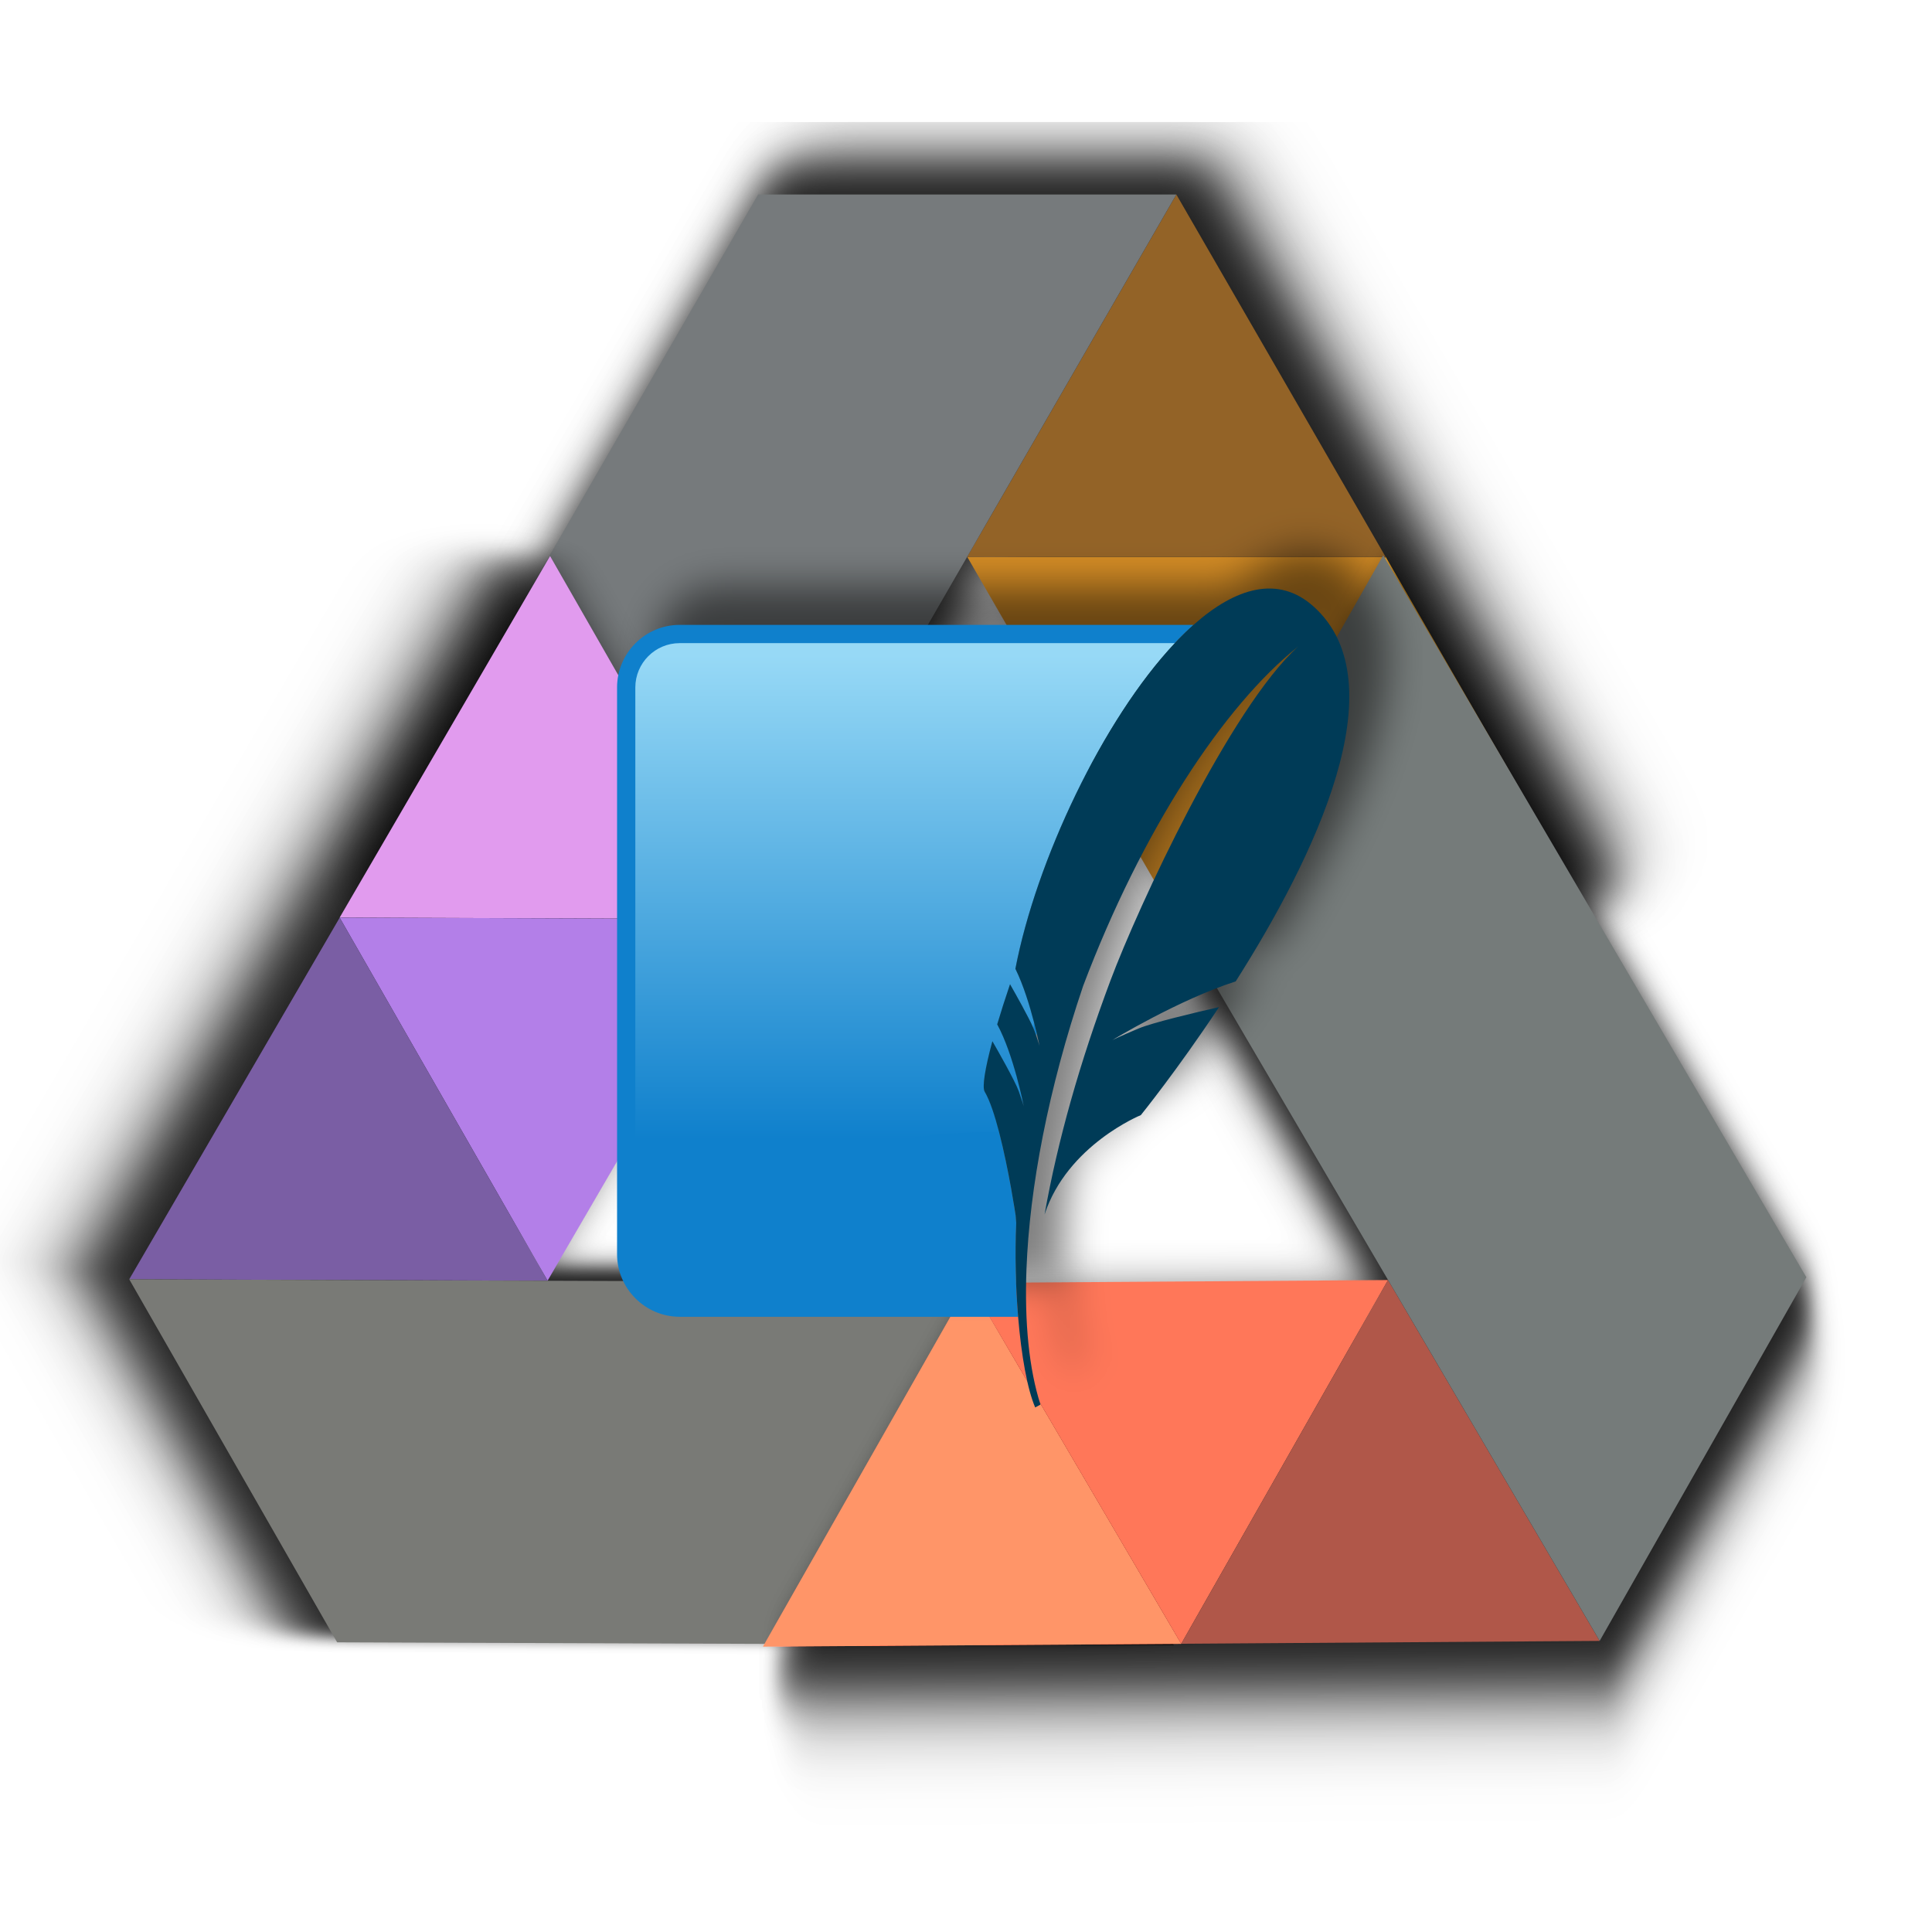
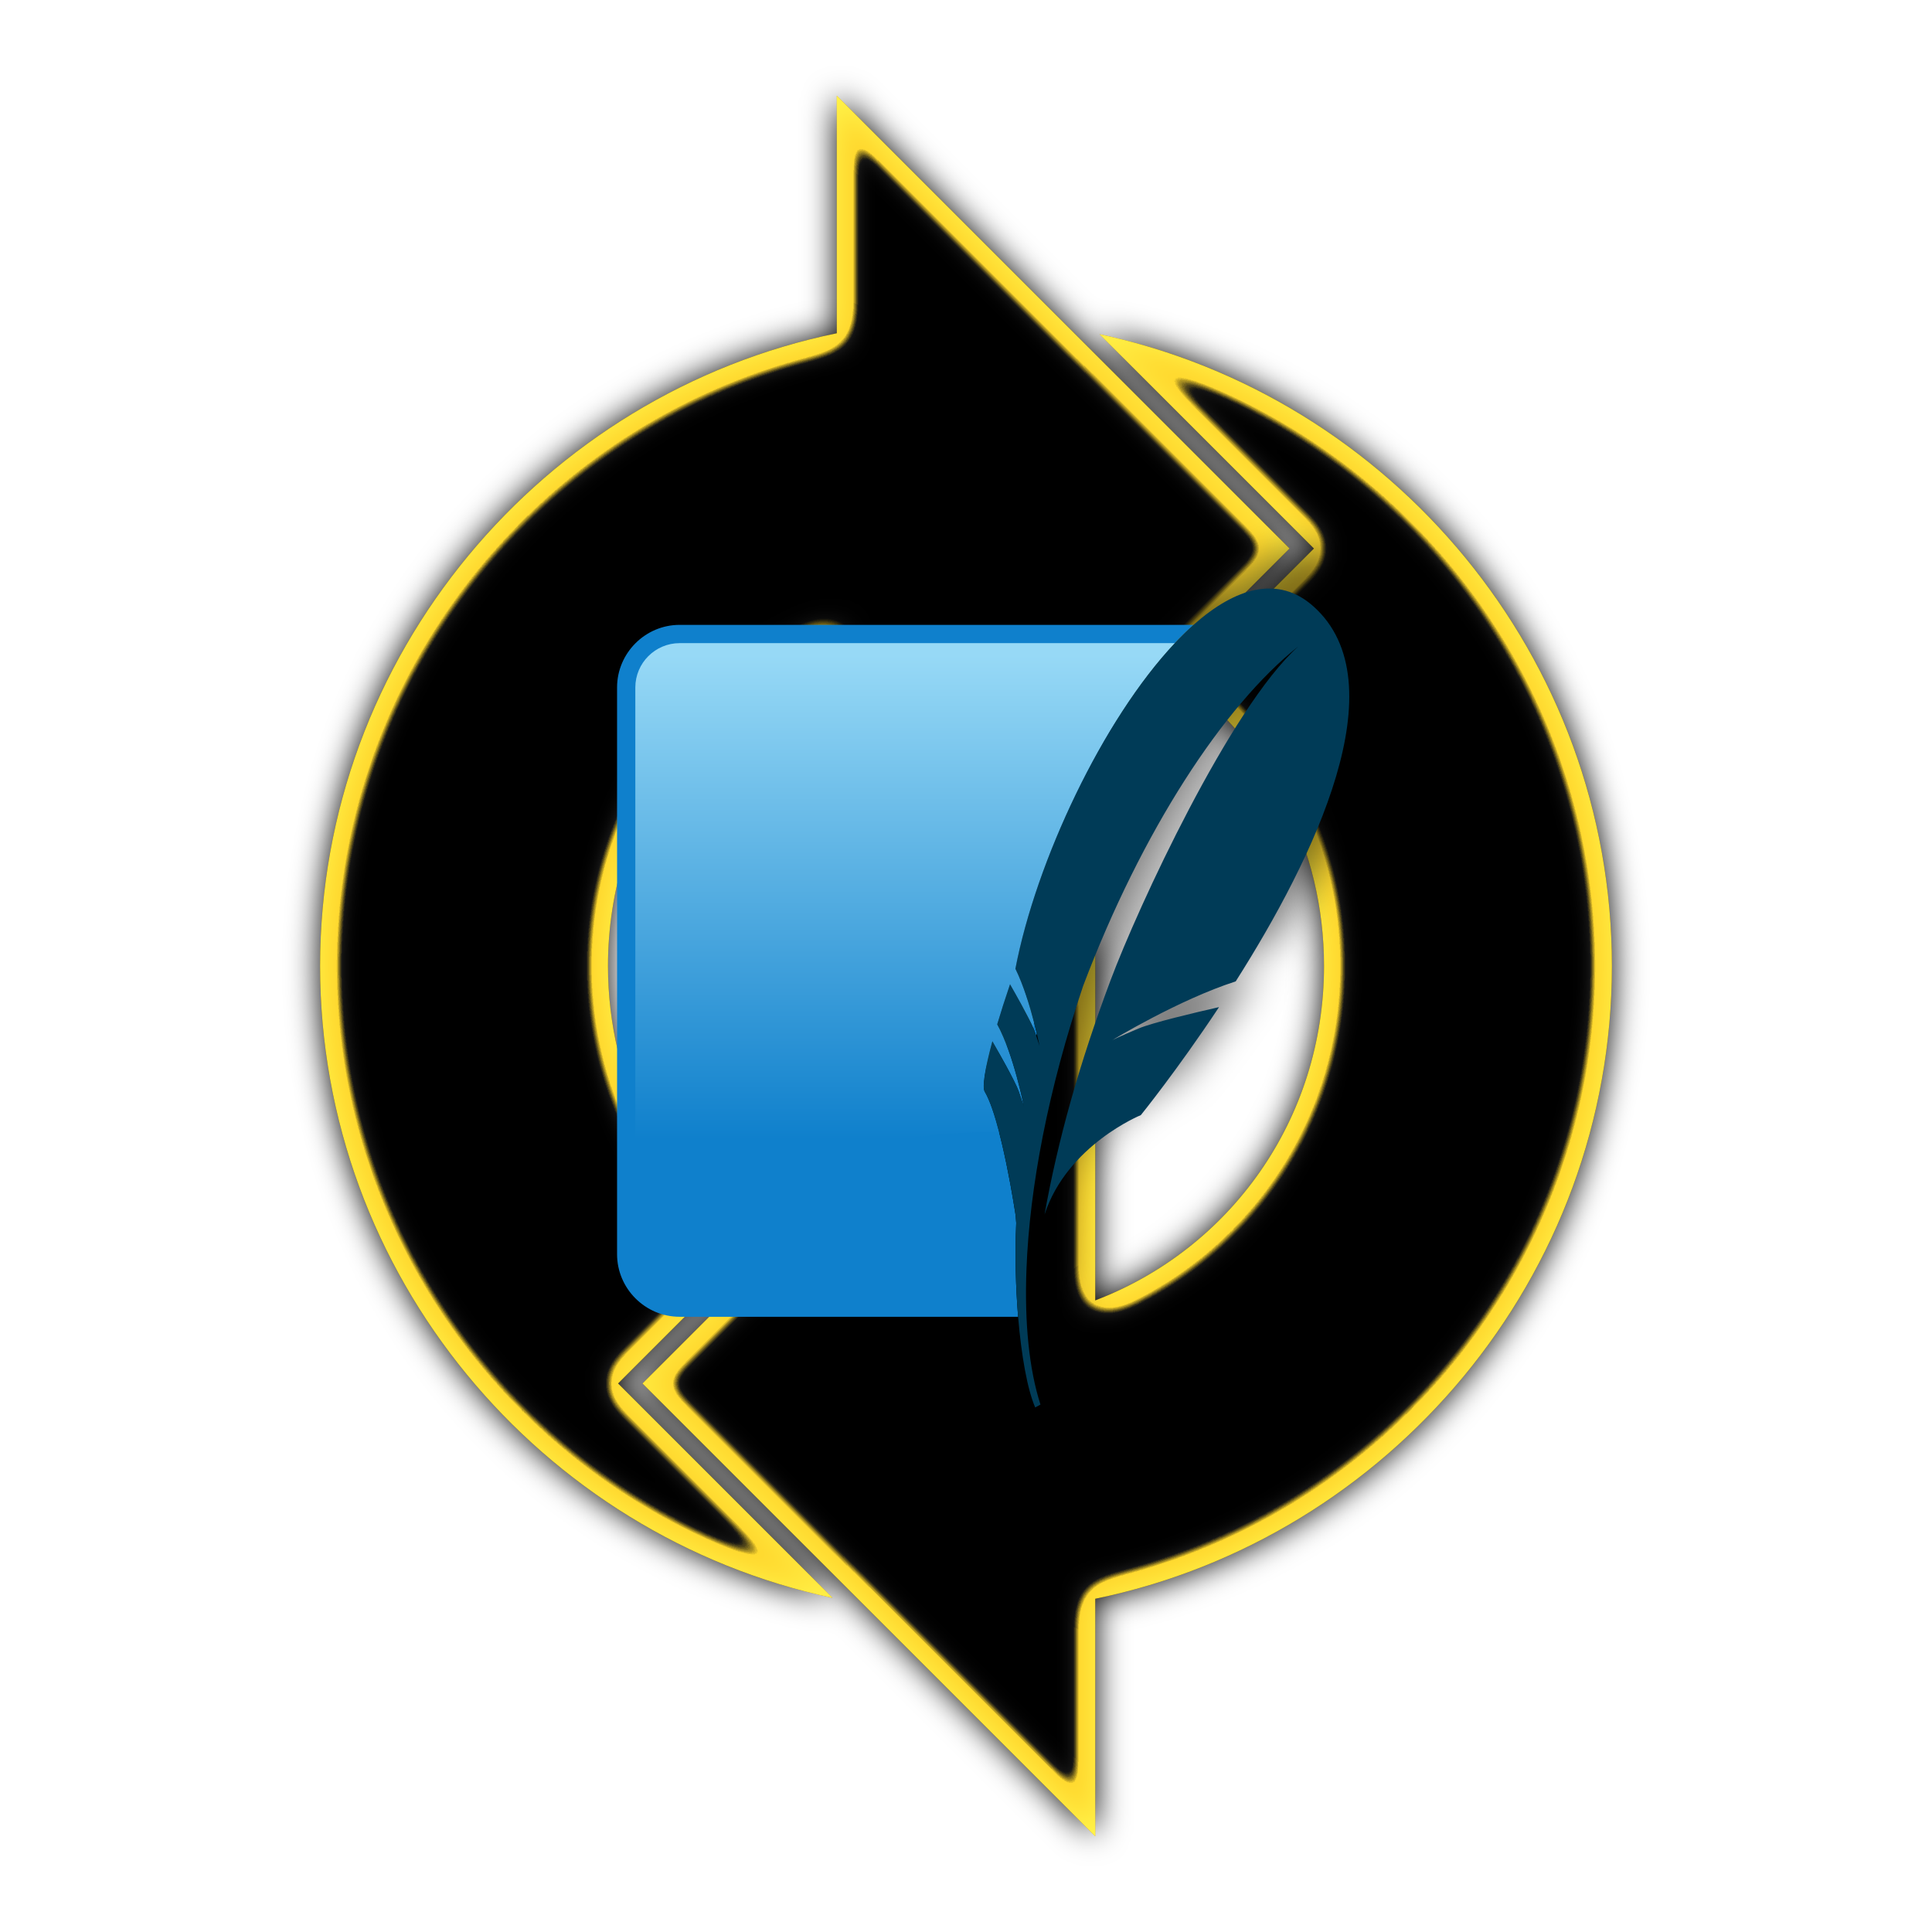
<svg xmlns="http://www.w3.org/2000/svg" xmlns:xlink="http://www.w3.org/1999/xlink" id="svg3430" width="800" height="800" viewBox="0 0 800 800.001" version="1.1">
  <defs id="defs3434">
    <clipPath id="clipPath3444">
      <path id="path3446" d="M 11.52,162 C 11.52,81.677 135.307,16.56 288,16.56 440.693,16.56 564.48,81.678 564.48,162 564.48,242.322 440.693,307.44 288,307.44 135.307,307.44 11.52,242.32 11.52,162" />
    </clipPath>
    <radialGradient id="radialGradient3452" cx="0" cy="0" r="1" fx="0" fy="0" gradientTransform="matrix(363.06,0,0,-363.06,177.52,256.31)" gradientUnits="userSpaceOnUse" spreadMethod="pad">
      <stop id="stop3454" offset="0" stop-color="#aeb2d5" />
      <stop id="stop3456" offset="0.3" stop-color="#aeb2d5" />
      <stop id="stop3458" offset="0.75" stop-color="#484c89" />
      <stop id="stop3460" offset="1" stop-color="#484c89" />
    </radialGradient>
    <clipPath id="clipPath3468">
      <path id="path3470" d="M 0,324 H 576 V 0 H 0 Z" />
    </clipPath>
    <clipPath id="clipPath3480">
      <path id="path3482" d="M 0,324 H 576 V 0 H 0 Z" />
    </clipPath>
-     <filter style="color-interpolation-filters:sRGB" id="filter4622">
+     <filter style="color-interpolation-filters:sRGB" id="filter4622" x="-0.122" y="-0.211" width="1.294" height="1.509">
      <feFlood flood-opacity="0.498" flood-color="rgb(0,0,0)" result="flood" id="feFlood4612" />
      <feComposite in="flood" in2="SourceGraphic" operator="in" result="composite1" id="feComposite4614" />
      <feGaussianBlur in="composite1" stdDeviation="6" result="blur" id="feGaussianBlur4616" />
      <feOffset dx="6" dy="6" result="offset" id="feOffset4618" />
      <feComposite in="SourceGraphic" in2="offset" operator="over" result="fbSourceGraphic" id="feComposite4620" />
      <feColorMatrix result="fbSourceGraphicAlpha" in="fbSourceGraphic" values="0 0 0 -1 0 0 0 0 -1 0 0 0 0 -1 0 0 0 0 1 0" id="feColorMatrix4624" />
      <feFlood id="feFlood4626" flood-opacity="0.498" flood-color="rgb(0,0,0)" result="flood" in="fbSourceGraphic" />
      <feComposite in2="fbSourceGraphic" id="feComposite4628" in="flood" operator="in" result="composite1" />
      <feGaussianBlur id="feGaussianBlur4630" in="composite1" stdDeviation="6" result="blur" />
      <feOffset id="feOffset4632" dx="6" dy="6" result="offset" />
      <feComposite in2="offset" id="feComposite4634" in="fbSourceGraphic" operator="over" result="fbSourceGraphic" />
      <feColorMatrix result="fbSourceGraphicAlpha" in="fbSourceGraphic" values="0 0 0 -1 0 0 0 0 -1 0 0 0 0 -1 0 0 0 0 1 0" id="feColorMatrix4636" />
      <feFlood id="feFlood4638" flood-opacity="0.498" flood-color="rgb(0,0,0)" result="flood" in="fbSourceGraphic" />
      <feComposite in2="fbSourceGraphic" id="feComposite4640" in="flood" operator="in" result="composite1" />
      <feGaussianBlur id="feGaussianBlur4642" in="composite1" stdDeviation="6" result="blur" />
      <feOffset id="feOffset4644" dx="6" dy="6" result="offset" />
      <feComposite in2="offset" id="feComposite4646" in="fbSourceGraphic" operator="over" result="composite2" />
    </filter>
    <filter style="color-interpolation-filters:sRGB" id="filter3861">
      <feColorMatrix type="hueRotate" values="112" result="color1" id="feColorMatrix3857" />
      <feColorMatrix type="saturate" values="0.6" result="fbSourceGraphic" id="feColorMatrix3859" />
      <feColorMatrix result="fbSourceGraphicAlpha" in="fbSourceGraphic" values="0 0 0 -1 0 0 0 0 -1 0 0 0 0 -1 0 0 0 0 1 0" id="feColorMatrix3863" />
      <feColorMatrix id="feColorMatrix3865" type="hueRotate" values="112" result="color1" in="fbSourceGraphic" />
      <feColorMatrix id="feColorMatrix3867" type="saturate" values="0.6" result="color2" />
    </filter>
    <filter style="color-interpolation-filters:sRGB" id="filter3873">
      <feColorMatrix type="hueRotate" values="112" result="color1" id="feColorMatrix3869" />
      <feColorMatrix type="saturate" values="0.6" result="fbSourceGraphic" id="feColorMatrix3871" />
      <feColorMatrix result="fbSourceGraphicAlpha" in="fbSourceGraphic" values="0 0 0 -1 0 0 0 0 -1 0 0 0 0 -1 0 0 0 0 1 0" id="feColorMatrix3911" />
      <feColorMatrix id="feColorMatrix3913" type="hueRotate" values="323" result="color1" in="fbSourceGraphic" />
      <feColorMatrix id="feColorMatrix3915" type="saturate" values="0.61" result="color2" />
    </filter>
-     <filter style="color-interpolation-filters:sRGB" id="filter4017">
+     <filter style="color-interpolation-filters:sRGB" id="filter4017" x="-0.122" y="-0.211" width="1.294" height="1.509">
      <feColorMatrix type="hueRotate" values="327" result="color1" id="feColorMatrix4013" />
      <feColorMatrix type="saturate" values="1" result="color2" id="feColorMatrix4015" />
    </filter>
-     <filter style="color-interpolation-filters:sRGB" id="filter4135">
+     <filter style="color-interpolation-filters:sRGB" id="filter4135" x="0" y="0" width="1" height="1">
      <feColorMatrix type="hueRotate" values="229" result="color1" id="feColorMatrix4131" />
      <feColorMatrix type="saturate" values="0.79" result="color2" id="feColorMatrix4133" />
    </filter>
    <linearGradient xlink:href="#linearGradient3027" id="linearGradient3003" gradientUnits="userSpaceOnUse" gradientTransform="matrix(-4.02e-7,-9.18907,-9.18907,4.02e-7,8.58809,16.1434)" spreadMethod="pad" x1="-15.615" y1="-9.108" x2="-6.741" y2="-9.108" />
    <linearGradient x1="0" y1="0" x2="1" y2="0" gradientUnits="userSpaceOnUse" gradientTransform="matrix(-4.02e-6,-91.8907,-91.8907,4.02e-6,85.8809,161.434)" spreadMethod="pad" id="linearGradient3027">
      <stop style="stop-opacity:1;stop-color:#97d9f6" offset="0" id="stop3029" />
      <stop style="stop-opacity:1;stop-color:#0f80cc" offset="0.92" id="stop3031" />
      <stop style="stop-opacity:1;stop-color:#0f80cc" offset="1" id="stop3033" />
    </linearGradient>
-     <filter style="color-interpolation-filters:sRGB;" id="filter1553">
+     <filter style="color-interpolation-filters:sRGB;" id="filter1553" x="-0.063" y="-0.057" width="1.18" height="1.161">
      <feFlood flood-opacity="0.498" flood-color="rgb(0,0,0)" result="flood" id="feFlood1543" />
      <feComposite in="flood" in2="SourceGraphic" operator="in" result="composite1" id="feComposite1545" />
      <feGaussianBlur in="composite1" stdDeviation="3" result="blur" id="feGaussianBlur1547" />
      <feOffset dx="6" dy="6" result="offset" id="feOffset1549" />
      <feComposite in="SourceGraphic" in2="offset" operator="over" result="composite2" id="feComposite1551" />
    </filter>
+     <filter height="1.044" width="1.059" y="-0.022" x="-0.03" style="color-interpolation-filters:sRGB" id="filter776">
+       <feGaussianBlur stdDeviation="5" in="SourceAlpha" result="result1" id="feGaussianBlur764" />
+       <feComposite operator="arithmetic" k2="3.2" k1="-1" k4="-2" result="result3" in2="result1" id="feComposite766" k3="0" />
+       <feColorMatrix values="1 0 0 0 0 0 1 0 0 0 0 0 1 0 0 0 0 0 10 0 " result="result2" id="feColorMatrix768" />
+       <feComposite result="fbSourceGraphic" in="SourceGraphic" operator="out" in2="result2" id="feComposite770" />
+       <feBlend mode="multiply" in="result1" in2="fbSourceGraphic" result="result91" id="feBlend772" />
+       <feBlend mode="screen" in="fbSourceGraphic" in2="result91" id="feBlend774" />
+     </filter>
  </defs>
-   <g id="g4190" transform="matrix(1.169715,0,0,1.169715,521.9276,609.4255)">
-     <g transform="matrix(1.25,0,0,-1.25,-464.4007,-115.7007)" id="g3795" style="filter:url(#filter4622)">
-       <g id="g3793" transform="matrix(28.37702,0,0,-28.37702,108.7903,8415.585)">
-         <g id="g3791" transform="matrix(0.015609,0,0,-0.015609,-18.251,294.31)" style="clip-rule:evenodd;image-rendering:optimizeQuality;shape-rendering:geometricPrecision">
-           <path id="path3783" d="M 1708.7,0 1842.5,231.62 1976.2,0 Z" style="fill:#f9ae2d" />
-           <path id="path3785" d="m 1708.7,0 -133.75,231.62 h 267.53 z" style="fill:#d28b25" />
-           <path id="path3787" d="M 1574.9,231.62 1708.65,463.3 1842.43,231.62 Z" style="fill:#936327" />
-           <path id="path3789" d="M 1708.7,463.3 H 1441.2 L 1173.6,0 h 267.56 l 267.47,463.3" style="fill:#767a7c" />
-         </g>
-       </g>
-     </g>
-     <g transform="matrix(-0.6212138,-1.084709,-1.084709,0.6212138,107.5052,141.8267)" style="filter:url(#filter4622)" id="g3777">
-       <g style="filter:url(#filter4135)" transform="matrix(28.37702,0,0,-28.37702,108.7903,8415.585)" id="g3775">
-         <g style="clip-rule:evenodd;image-rendering:optimizeQuality;shape-rendering:geometricPrecision" transform="matrix(0.015609,0,0,-0.015609,-18.251,294.31)" id="g3773">
-           <path style="fill:#f9ae2d" d="M 1708.7,0 1842.5,231.62 1976.2,0 Z" id="path3765" />
-           <path style="fill:#d28b25" d="m 1708.7,0 -133.75,231.62 h 267.53 z" id="path3767" />
-           <path style="fill:#936327" d="M 1574.9,231.62 1708.65,463.3 1842.43,231.62 Z" id="path3769" />
-           <path style="fill:#767a7c" d="M 1708.7,463.3 H 1441.2 L 1173.6,0 h 267.56 l 267.47,463.3" id="path3771" />
-         </g>
-       </g>
-     </g>
-     <g transform="matrix(-0.6176988,1.086714,1.086714,0.6176988,42.35985,-484.2331)" id="g3476" style="filter:url(#filter4017)">
-       <g style="filter:url(#filter4622)" id="g4514">
-         <g transform="matrix(28.37702,0,0,-28.37702,108.7903,8415.585)" id="g14">
-           <g style="clip-rule:evenodd;image-rendering:optimizeQuality;shape-rendering:geometricPrecision" transform="matrix(0.015609,0,0,-0.015609,-18.251,294.31)" id="g12">
-             <path style="fill:#f9ae2d" d="M 1708.7,0 1842.5,231.62 1976.2,0 Z" id="path4" />
-             <path style="fill:#d28b25" d="m 1708.7,0 -133.75,231.62 h 267.53 z" id="path6" />
-             <path style="fill:#936327" d="M 1574.9,231.62 1708.65,463.3 1842.43,231.62 Z" id="path8" />
-             <path style="fill:#767a7c" d="M 1708.7,463.3 H 1441.2 L 1173.6,0 h 267.56 l 267.47,463.3" id="path10" />
-           </g>
-         </g>
-       </g>
-     </g>
+   <g id="g249" transform="matrix(1.324634,0,0,1.324634,-598.582,-231.7313)" style="fill:#ffd42a;fill-opacity:1;filter:url(#filter776)">
+     <path id="path5740" style="color:#000000;text-indent:0;text-transform:none;fill:#ffd42a;fill-opacity:1;fill-rule:evenodd" d="m 713.47,204.89 v 74.226 c -91.83,18.86 -161.52,100.63 -161.52,197.79 0,96.668 69.012,178.12 160.15,197.51 L 645.092,607.408 686.15,566.35 c -26.951,-20.333 -44.214,-52.667 -44.214,-89.444 0,-48.051 29.471,-88.501 71.524,-104.52 v 115.53 L 854.98,346.396 713.47,204.886 Z" />
+     <path id="path2985" style="color:#000000;text-indent:0;text-transform:none;fill:#ffd42a;fill-opacity:1;fill-rule:evenodd" d="m 795.61,279.41 67.008,66.993 -41.074,41.074 c 26.961,20.328 44.23,52.647 44.23,89.428 0,48.051 -29.47,88.512 -71.524,104.54 v -115.55 l -141.52,141.52 141.52,141.52 v -74.226 c 91.812,-18.87 161.51,-100.65 161.51,-197.79 0,-96.667 -69.01,-178.1 -160.15,-197.49 z" />
  </g>
  <g id="g2998" transform="matrix(2.672876,0,0,-2.672876,145.2304,697.8018)" style="filter:url(#filter1553)">
    <path d="m 103.096,71.596 c -0.057,0.722 -0.091,1.191 -0.091,1.191 0,0 -2.189,14.758 -4.795,19.162 -0.412,0.698 0.045,3.565 1.195,7.812 0.672,-1.163 3.511,-6.137 4.082,-7.74 0.642,-1.812 0.777,-2.331 0.777,-2.331 0,0 -1.557,8.011 -4.112,12.686 0.56,1.89 1.229,3.979 1.986,6.212 0.968,-1.698 3.285,-5.809 3.795,-7.235 0.103,-0.293 0.19,-0.542 0.268,-0.77 0.025,0.137 0.05,0.274 0.075,0.411 -0.585,2.482 -1.734,6.801 -3.307,9.992 3.49,18.165 15.393,42.445 27.596,53.278 H 50.96 c -5.335,0 -9.7,-4.366 -9.7,-9.701 V 66.774 c 0,-5.335 4.365,-9.7 9.7,-9.7 H 103.39 c -0.378,4.576 -0.504,9.639 -0.294,14.522" style="fill:#0f80cc;fill-opacity:1;fill-rule:nonzero;stroke:none" id="path3005" />
    <path d="m 99.406,99.761 c 0.672,-1.163 3.511,-6.137 4.082,-7.74 0.642,-1.812 0.777,-2.331 0.777,-2.331 0,0 -1.557,8.011 -4.112,12.686 0.56,1.89 1.229,3.979 1.986,6.212 0.885,-1.553 2.896,-5.12 3.623,-6.81 0.027,0.319 0.054,0.638 0.082,0.954 -0.644,2.475 -1.622,5.715 -2.874,8.254 3.214,16.725 13.559,38.625 24.704,50.448 H 50.96 c -3.788,0 -6.871,-3.082 -6.871,-6.871 V 73.179 c 17.374,6.668 38.323,12.763 56.353,12.502 -0.669,2.581 -1.431,4.915 -2.232,6.268 -0.412,0.698 0.045,3.565 1.195,7.812" style="fill:url(#linearGradient3003);fill-opacity:1;fill-rule:nonzero;stroke:none" id="path3035" />
    <path d="m 149.133,167.137 c -5.452,4.862 -12.053,2.909 -18.568,-2.873 -0.967,-0.859 -1.932,-1.812 -2.892,-2.83 -11.145,-11.823 -21.49,-33.723 -24.704,-50.448 1.252,-2.539 2.23,-5.779 2.874,-8.254 0.165,-0.635 0.314,-1.231 0.433,-1.738 0.283,-1.2 0.435,-1.978 0.435,-1.978 0,0 -0.1,0.378 -0.51,1.567 -0.078,0.228 -0.165,0.477 -0.268,0.77 -0.044,0.121 -0.105,0.268 -0.172,0.425 -0.727,1.69 -2.738,5.257 -3.623,6.81 -0.757,-2.233 -1.426,-4.322 -1.986,-6.212 2.555,-4.675 4.112,-12.686 4.112,-12.686 0,0 -0.135,0.519 -0.777,2.331 -0.57,1.603 -3.409,6.577 -4.082,7.74 -1.15,-4.247 -1.607,-7.114 -1.195,-7.812 0.8,-1.353 1.562,-3.687 2.232,-6.268 1.512,-5.815 2.563,-12.894 2.563,-12.894 0,0 0.034,-0.469 0.091,-1.191 -0.21,-4.883 -0.084,-9.946 0.294,-14.522 0.501,-6.058 1.444,-11.262 2.646,-14.047 l 0.816,0.445 c -1.765,5.487 -2.482,12.678 -2.168,20.971 0.475,12.676 3.392,27.963 8.782,43.896 9.106,24.052 21.74,43.35 33.303,52.566 -10.539,-9.518 -24.803,-40.327 -29.073,-51.736 -4.781,-12.776 -8.169,-24.765 -10.211,-36.252 3.523,10.769 14.914,15.398 14.914,15.398 0,0 5.587,6.89 12.116,16.734 -3.911,-0.892 -10.333,-2.419 -12.484,-3.323 -3.173,-1.331 -4.028,-1.785 -4.028,-1.785 0,0 10.278,6.259 19.096,9.093 12.127,19.1 25.339,46.234 12.034,58.103" style="fill:#003b57;fill-opacity:1;fill-rule:nonzero;stroke:none" id="path3045" />
  </g>
</svg>
